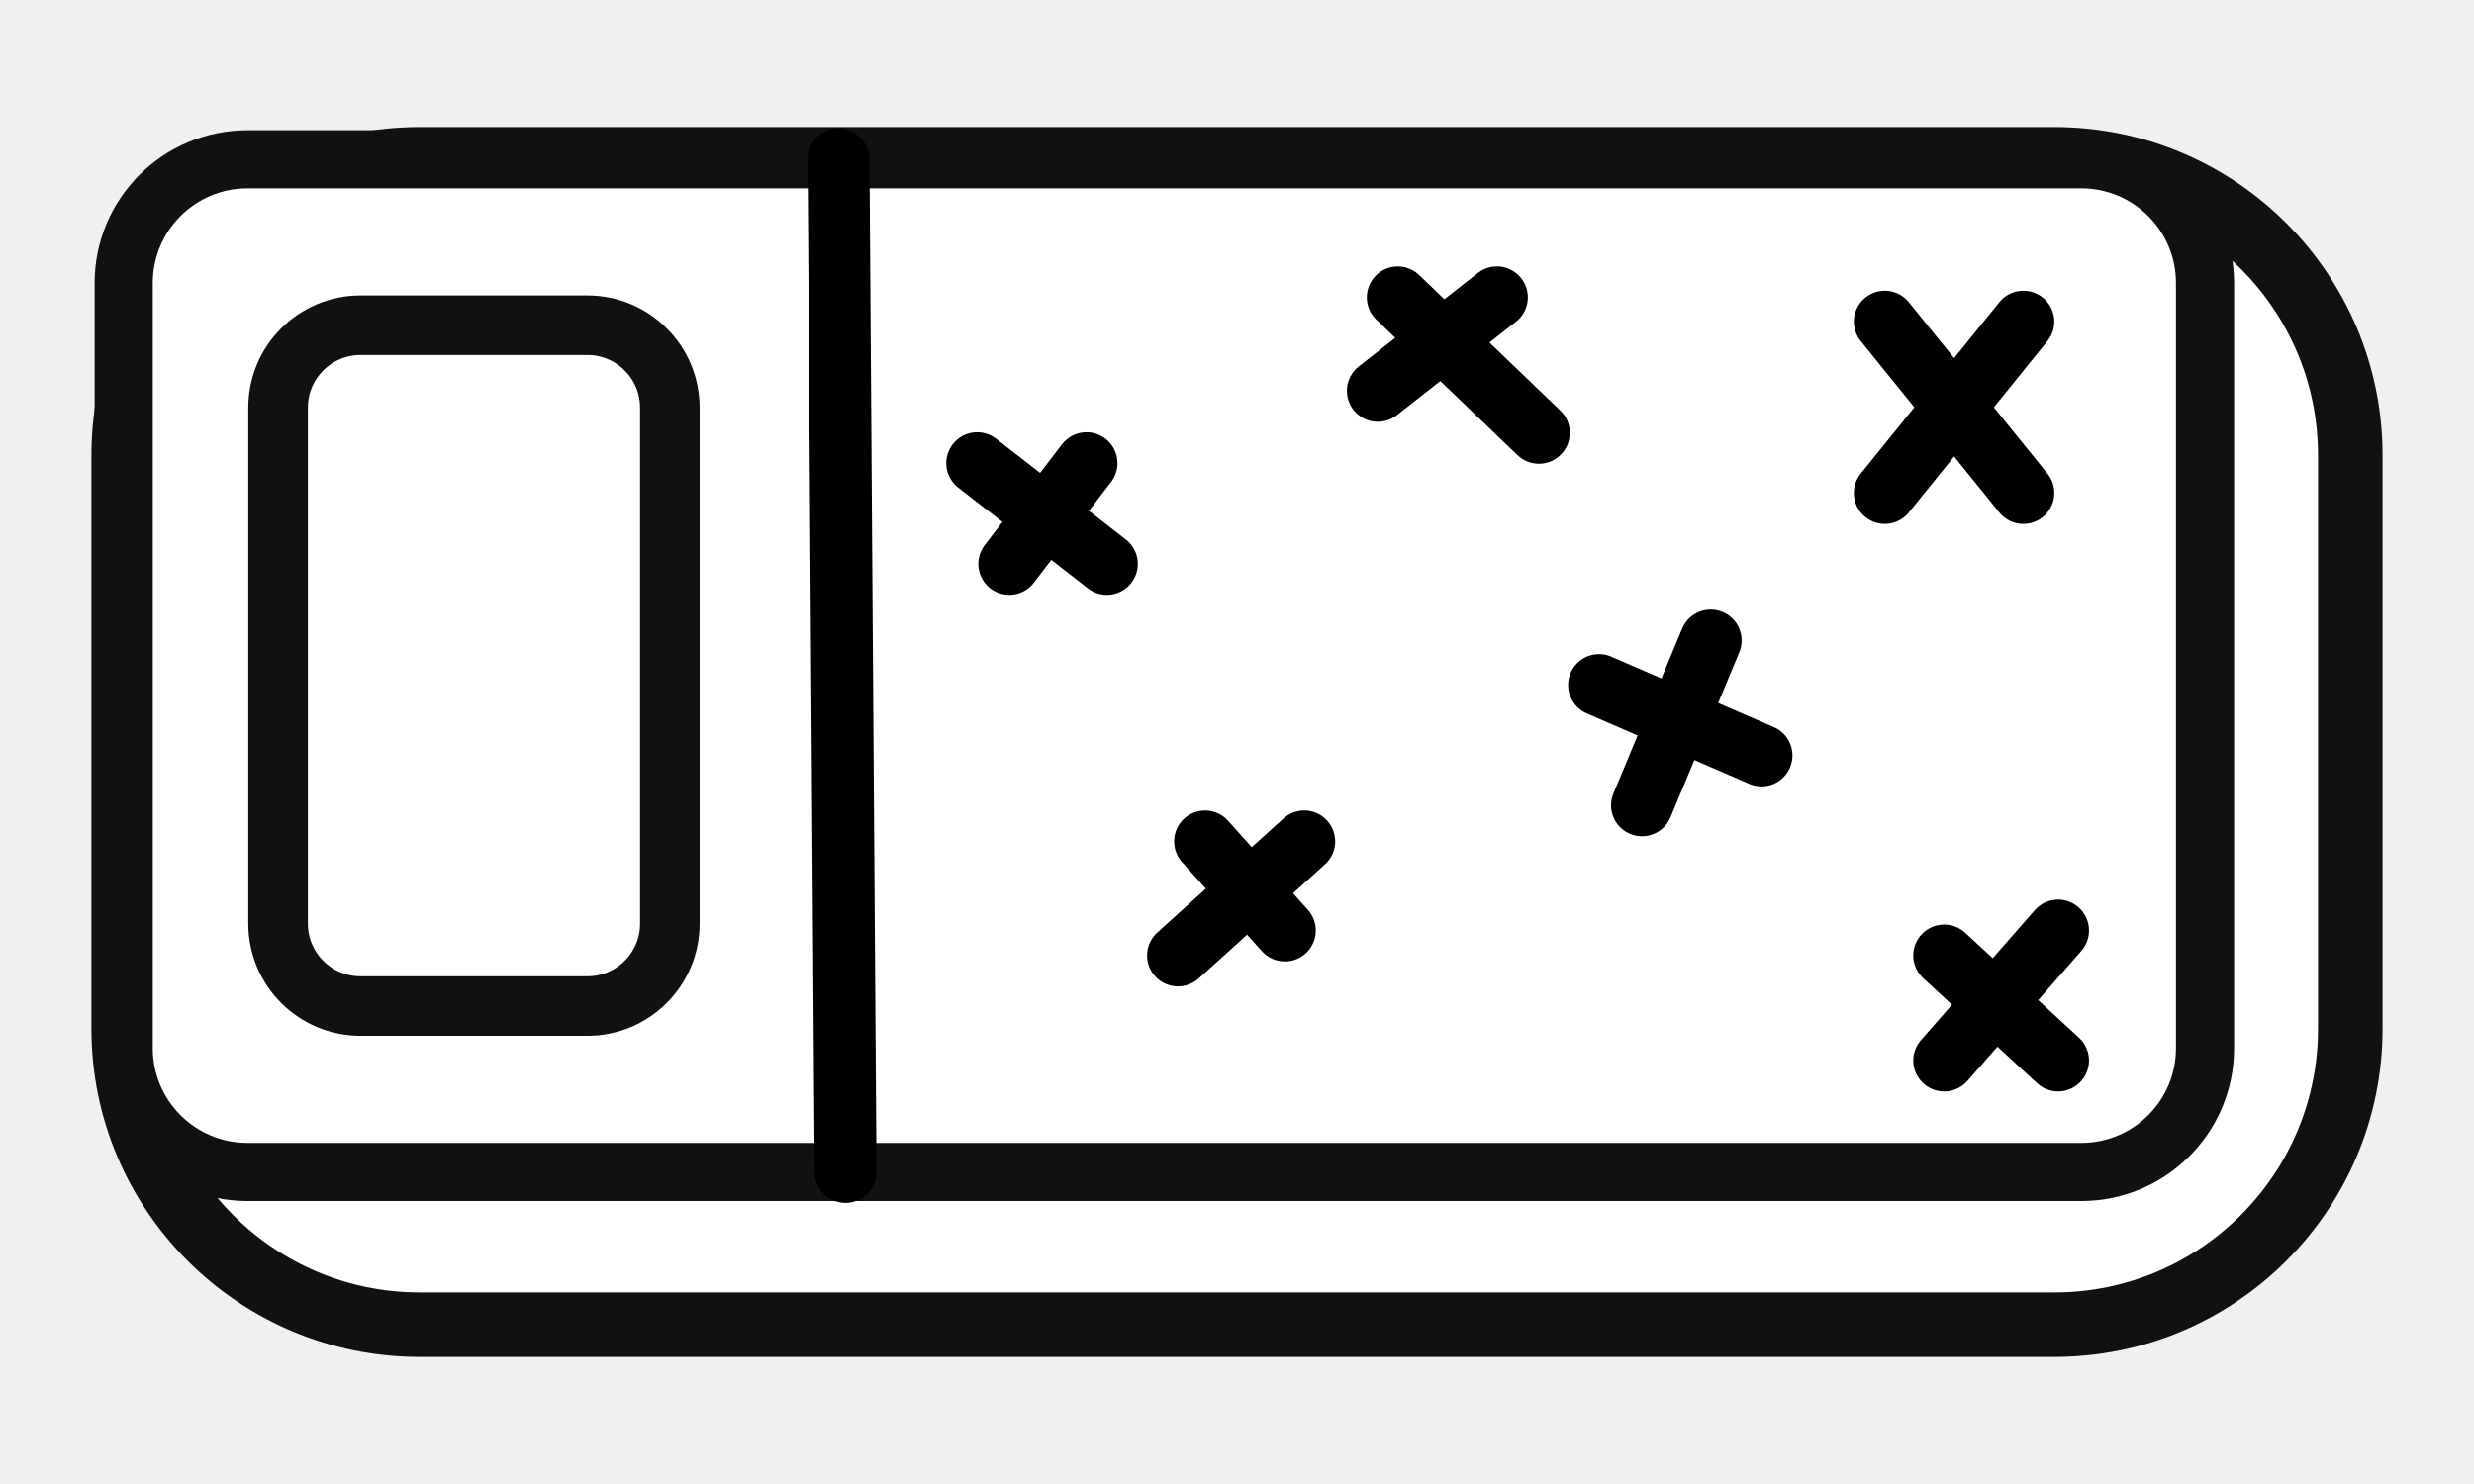
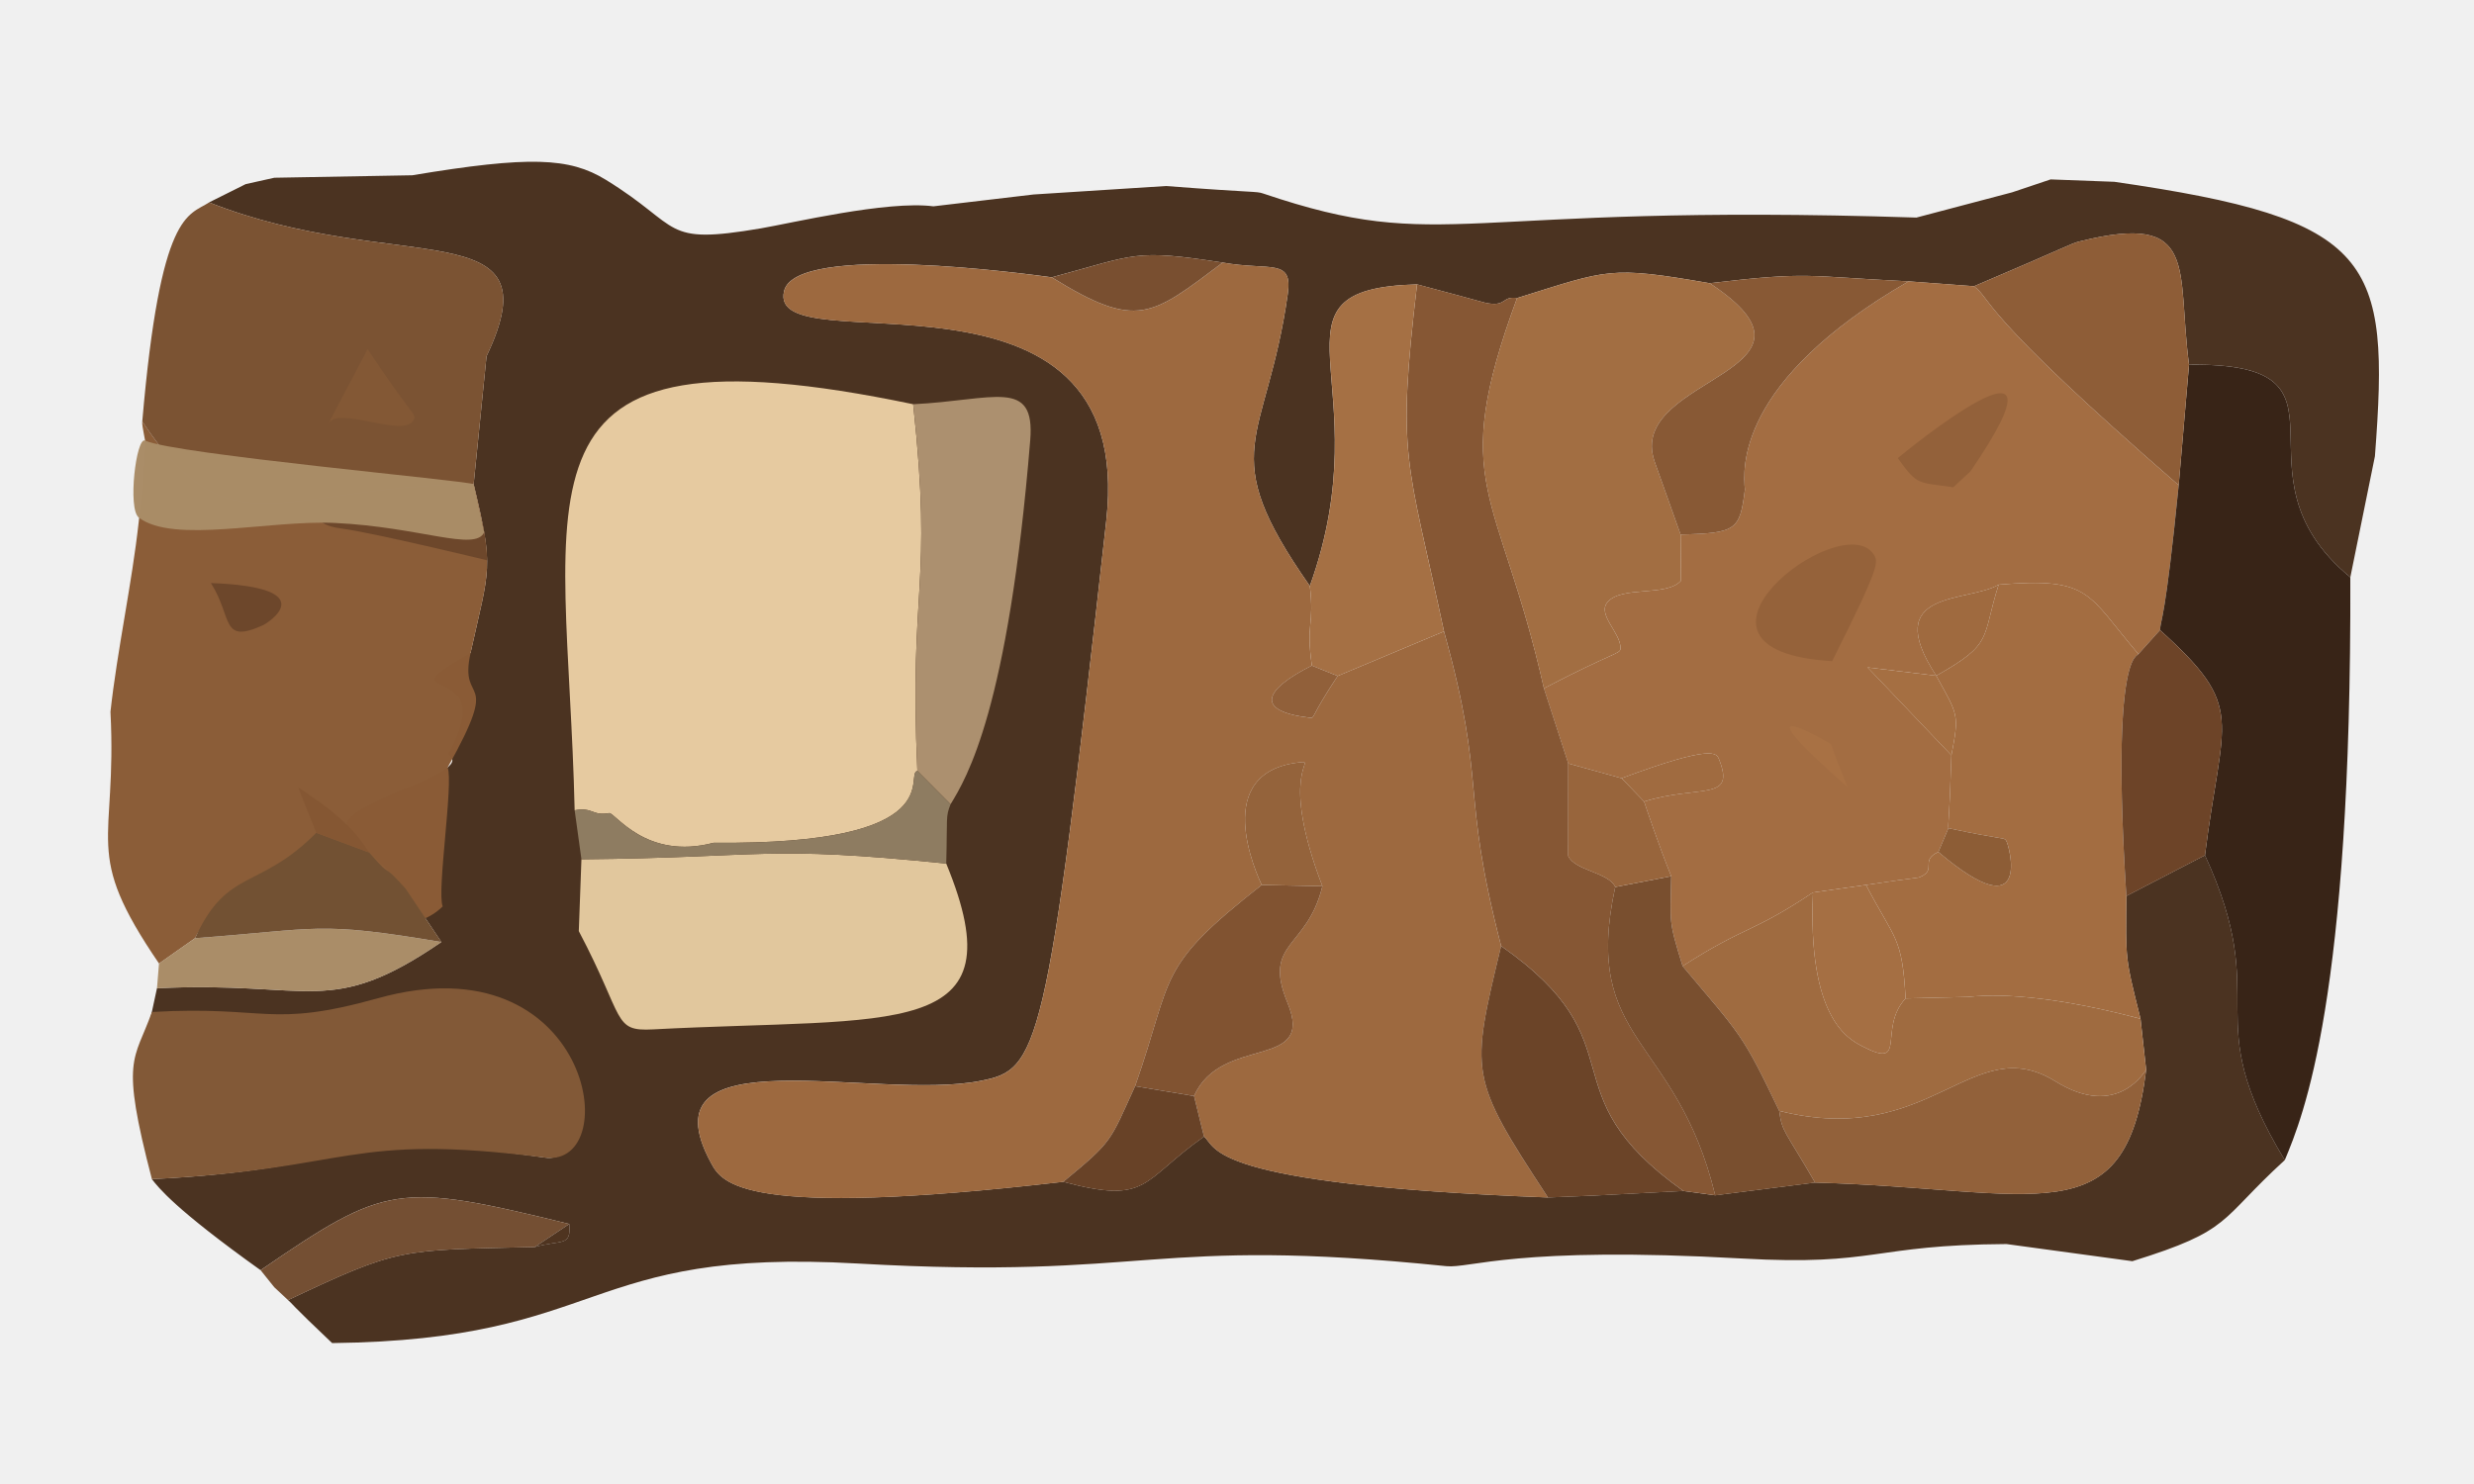
- <svg xmlns="http://www.w3.org/2000/svg" width="100%" height="100%" viewBox="0 0 120 72" version="1.1" xml:space="preserve" style="fill-rule:evenodd;clip-rule:evenodd;">
-   <path d="M114,22.085l0,27.829c0,7.924 -6.433,14.357 -14.357,14.357l-79.286,0c-7.924,0 -14.357,-6.433 -14.357,-14.357l0,-27.829c0,-7.924 6.433,-14.357 14.357,-14.357l79.286,0c7.924,0 14.357,6.433 14.357,14.357Z" style="fill:#fff;stroke:#111;stroke-width:3.13px;" />
-   <path d="M106.954,13.728l0,37.134c0,3.311 -2.689,6 -6,6l-88.954,0c-3.311,0 -6,-2.689 -6,-6l0,-37.134c0,-3.311 2.689,-6 6,-6l88.954,0c3.311,0 6,2.689 6,6Z" style="fill:#fff;stroke:#111;stroke-width:2.82px;" />
-   <path d="M32.491,19.779l0,25.033c0,2.208 -1.792,4 -4,4l-11.003,0c-2.208,0 -4,-1.792 -4,-4l0,-25.033c0,-2.208 1.792,-4 4,-4l11.003,0c2.208,0 4,1.792 4,4Z" style="fill:#fff;stroke:#111;stroke-width:2.89px;" />
-   <path d="M40.673,7.728l0.341,49.134" style="fill:none;stroke:#000;stroke-width:3px;stroke-linecap:round;stroke-linejoin:round;stroke-miterlimit:1.5;" />
-   <path d="M94.302,46.358l5.524,5.096" style="fill:none;stroke:#000;stroke-width:3px;stroke-linecap:round;stroke-linejoin:round;stroke-miterlimit:1.5;" />
-   <path d="M99.826,45.146l-5.524,6.309" style="fill:none;stroke:#000;stroke-width:3px;stroke-linecap:round;stroke-linejoin:round;stroke-miterlimit:1.5;" />
-   <path d="M72.606,14.426l-5.776,4.536" style="fill:none;stroke:#000;stroke-width:3px;stroke-linecap:round;stroke-linejoin:round;stroke-miterlimit:1.5;" />
-   <path d="M74.643,21.001l-6.846,-6.574" style="fill:none;stroke:#000;stroke-width:3px;stroke-linecap:round;stroke-linejoin:round;stroke-miterlimit:1.5;" />
-   <path d="M62.322,45.146l-3.872,-4.322" style="fill:none;stroke:#000;stroke-width:3px;stroke-linecap:round;stroke-linejoin:round;stroke-miterlimit:1.5;" />
-   <path d="M57.139,46.358l6.123,-5.535" style="fill:none;stroke:#000;stroke-width:3px;stroke-linecap:round;stroke-linejoin:round;stroke-miterlimit:1.5;" />
-   <path d="M98.142,15.606l-6.721,8.314" style="fill:none;stroke:#000;stroke-width:3px;stroke-linecap:round;stroke-linejoin:round;stroke-miterlimit:1.5;" />
-   <path d="M91.421,15.606l6.721,8.314" style="fill:none;stroke:#000;stroke-width:3px;stroke-linecap:round;stroke-linejoin:round;stroke-miterlimit:1.5;" />
-   <path d="M77.56,33.237l7.882,3.417" style="fill:none;stroke:#000;stroke-width:3px;stroke-linecap:round;stroke-linejoin:round;stroke-miterlimit:1.5;" />
-   <path d="M79.643,39.074l3.334,-7.999" style="fill:none;stroke:#000;stroke-width:3px;stroke-linecap:round;stroke-linejoin:round;stroke-miterlimit:1.5;" />
-   <path d="M52.701,22.473l-3.747,4.888" style="fill:none;stroke:#000;stroke-width:3px;stroke-linecap:round;stroke-linejoin:round;stroke-miterlimit:1.5;" />
-   <path d="M47.398,22.473l6.29,4.888" style="fill:none;stroke:#000;stroke-width:3px;stroke-linecap:round;stroke-linejoin:round;stroke-miterlimit:1.5;" />
+ <svg xmlns="http://www.w3.org/2000/svg" width="100%" height="100%" viewBox="0 0 120 72" version="1.1" xml:space="preserve" style="fill-rule:evenodd;clip-rule:evenodd;stroke-linejoin:round;stroke-miterlimit:2;">
+   <g>
+     <path d="M99.465,8.705l3.091,0.116c12.623,1.818 13.372,3.737 12.638,13.315l-1.193,5.872c-6.196,-5.112 1.061,-10.425 -7.823,-10.313c-0.621,-4.673 0.539,-7.437 -5.306,-5.983c-0.45,0.112 -0.379,0.161 -5.123,2.175c-1.059,-0.079 -2.118,-0.158 -3.178,-0.237c-4.99,-0.241 -4.775,-0.49 -9.642,0.09c-4.89,-0.848 -4.89,-0.666 -9.345,0.721c-0.72,-0.105 -0.513,0.385 -1.36,0.262c-0.288,-0.042 0,-0 -3.492,-0.926c-7.886,0.216 -1.631,4.724 -5.199,14.633c-4.679,-6.674 -2.112,-6.824 -1.07,-14.169c0.248,-1.751 -0.849,-1.11 -3.159,-1.522c-4.325,-0.668 -4.164,-0.393 -8.287,0.715c-1.04,-0.143 -12.423,-1.711 -12.986,0.667c-0.886,3.741 17.141,-2.472 15.629,11.132c-2.897,26.064 -3.293,26.635 -6.113,27.19c-5.085,1.002 -16.482,-2.333 -13.06,3.976c0.527,0.972 1.481,2.731 17.084,0.918c4.175,1.118 3.768,-0.043 6.829,-2.194c0.627,0.503 0.022,2.318 16.684,2.954l2.062,-0.084c1.501,-0.077 3.001,-0.154 4.502,-0.231l1.546,0.21c1.615,-0.206 3.23,-0.412 4.845,-0.618c10.831,0.3 15.054,2.685 16.059,-5.47c-0.091,-0.826 -0.182,-1.652 -0.274,-2.478c-0.76,-3.032 -0.713,-2.838 -0.687,-5.955c1.271,-0.659 2.542,-1.319 3.813,-1.978c3.353,7.304 -0.442,7.661 3.872,14.792c-3.226,2.947 -2.522,3.395 -7.393,4.905c-2.035,-0.277 -4.071,-0.555 -6.106,-0.832c-6.578,0.041 -6.275,1.07 -12.822,0.702c-10.985,-0.618 -13.192,0.49 -14.352,0.371c-14.493,-1.484 -14.213,0.687 -28.545,-0.128c-13.471,-0.766 -12.093,3.703 -25.494,3.86c-2.044,-1.935 -1.95,-1.932 -2.14,-2.087c5.383,-2.548 5.413,-2.424 11.962,-2.574c1.323,-0.37 1.775,-0.002 1.679,-1.119c-8.354,-2.044 -8.882,-1.926 -14.972,2.243c-4.152,-2.967 -4.957,-4.01 -5.273,-4.419c9.78,-0.471 9.45,-2.442 19.072,-1.044c2.974,0.432 2.858,-9.004 -7.487,-6.118c-5.284,1.474 -5.89,-0.739 -12.077,1.338c0.247,-1.145 0.494,-2.29 0.74,-3.436c7.522,-0.369 8.362,1.473 13.794,-2.243l-1.744,-2.598c-1.364,-1.513 -1.465,-1.322 -2.8,-2.853c-0.802,-1.286 6.377,-2.689 4.87,-3.665c2.68,-4.781 -3.462,-2.299 1.089,-4.909c0.918,-4.151 1.155,-4.033 0.151,-8.187c0.208,-2.07 0.417,-4.14 0.625,-6.21c3.384,-7.114 -4.374,-3.871 -13.457,-7.463l1.775,-0.886l1.389,-0.309c2.23,-0.04 4.459,-0.08 6.689,-0.12c5.693,-0.948 7.622,-0.863 9.381,0.214c3.759,2.303 2.658,3.189 7.526,2.362c1.459,-0.248 6.131,-1.362 8.373,-1.07c1.618,-0.191 3.236,-0.383 4.854,-0.574c2.142,-0.137 4.285,-0.274 6.427,-0.411c4.362,0.337 4.359,0.245 4.711,0.363c8.894,3.006 9.131,0.434 31.687,1.168c1.547,-0.408 3.094,-0.816 4.64,-1.224c0.623,-0.209 1.246,-0.418 1.869,-0.627Z" style="fill:#4b3321;fill-opacity:1;" />
+     <path d="M59.304,12.74c2.311,0.411 3.408,-0.23 3.159,1.522c-1.042,7.344 -3.609,7.495 1.07,14.169c0.224,1.946 -0.198,1.736 0.096,3.862c-2.324,1.167 -2.796,2.214 -0.09,2.53c0.245,0.029 0,-0 1.342,-2.025c1.719,-0.721 3.439,-1.441 5.158,-2.162c2.109,7.585 0.764,7.512 2.772,15.264c-1.488,6.213 -1.575,6.334 2.274,12.2c-16.662,-0.636 -16.058,-2.45 -16.684,-2.954c-0.162,-0.656 -0.324,-1.312 -0.486,-1.969c1.34,-3.012 5.905,-1.209 4.536,-4.52c-1.23,-2.976 0.956,-2.605 1.691,-5.662c-2.095,-5.484 -0.373,-6.073 -1.003,-6.016c-4.515,0.408 -2.162,5.48 -1.94,5.959c-5.197,4.071 -4.241,4.351 -6.142,9.762c-1.245,2.73 -1.071,2.645 -3.485,4.641c-15.603,1.813 -16.557,0.054 -17.084,-0.918c-3.422,-6.31 7.975,-2.975 13.06,-3.976c2.82,-0.556 3.216,-1.126 6.113,-27.19c1.512,-13.605 -16.515,-7.391 -15.629,-11.132c0.563,-2.378 11.946,-0.81 12.986,-0.667c4.157,2.577 4.826,1.878 8.287,-0.715Z" style="fill:#9d693f;fill-opacity:1;" />
+     <path d="M92.571,13.651c1.059,0.079 2.118,0.158 3.178,0.237c0.912,0.696 0.117,1.133 9.927,9.653c-0.656,6.622 -0.871,6.463 -0.906,7.029l-1.046,1.165c-2.498,-2.915 -2.284,-3.747 -6.781,-3.369c-1.471,0.885 -5.788,0.202 -3.027,4.418c-1.11,-0.135 -2.22,-0.269 -3.33,-0.404c1.355,1.422 2.711,2.843 4.066,4.265c-0.1,3.297 -0.172,3.254 -0.145,3.538l-0.488,1.152c-0.902,0.407 -0.067,0.844 -0.858,1.201c-0.183,0.083 -0,0 -2.653,0.398c-0.857,0.122 -1.713,0.244 -2.57,0.366c-2.966,1.987 -3.211,1.575 -6.324,3.572c-0.694,-2.244 -0.594,-2.058 -0.552,-4.362c-0.612,-1.51 -1.219,-3.33 -1.316,-3.621c2.691,-0.835 4.457,0.02 3.632,-2.056c-0.116,-0.291 -0.289,-0.728 -4.722,0.926c-0.863,-0.239 -1.725,-0.478 -2.588,-0.717c-0.394,-1.215 -0.787,-2.43 -1.181,-3.644c3.439,-1.794 3.704,-1.658 3.714,-1.938c0.027,-0.759 -1.164,-1.647 -0.616,-2.261c0.702,-0.786 2.848,-0.238 3.551,-1.025c-0.006,-0.747 -0.013,-1.494 -0.019,-2.24c2.715,-0.067 2.876,-0.215 3.119,-2.181c-0.086,-0.965 -0.465,-5.237 7.936,-10.102Z" style="fill:#a36d42;fill-opacity:1;" />
+     <path d="M44.293,19.612c0.968,8.928 -0.207,8.7 0.203,17.792c-0.663,0.132 1.733,3.6 -9.882,3.485c-3.291,0.87 -4.795,-1.488 -5.068,-1.439c-0.838,0.148 -0.758,-0.299 -1.673,-0.138c-0.357,-15.669 -3.898,-23.946 16.42,-19.7Z" style="fill:#e6caa0;fill-opacity:1;" />
+     <path d="M6.902,20.45c4.257,6.459 6.765,3.111 16.074,3.043c1.005,4.154 0.767,4.036 -0.151,8.187c-0.593,2.681 1.568,0.776 -1.112,5.557c0.292,0.733 -0.533,6.006 -0.241,6.739c-2.783,2.803 -10.455,-1.881 -12.012,1.542l-1.747,1.23c-3.765,-5.52 -2.018,-5.69 -2.355,-12.214c0.328,-2.99 1.041,-6.215 1.369,-9.205c0.159,-1.453 0.255,-2.313 0.331,-3.716c0.013,-0.242 -0.184,-0.912 -0.157,-1.163Z" style="fill:#8a5c37;fill-opacity:0.99;" />
+     <path d="M14.475,24.317c4.057,0.357 8.598,-0.015 8.927,1.062c0.131,0.428 0.234,1.807 0.234,1.807c0,0 -5.503,-1.335 -7.076,-1.544c-1.555,-0.206 -0.826,-0.771 -2.085,-1.325Z" style="fill:#6d472b;fill-opacity:1;" />
+     <path d="M106.178,17.696c8.884,-0.112 1.627,5.201 7.823,10.313c0.066,20.474 -2.288,26.137 -3.179,28.279c-4.315,-7.131 -0.519,-7.488 -3.872,-14.792c0.842,-6.752 2.028,-7.128 -2.18,-10.926c0.035,-0.566 0.25,-0.407 0.906,-7.029c0.167,-1.948 0.335,-3.897 0.502,-5.845Z" style="fill:#382417;fill-opacity:1;" />
+     <path d="M10.143,9.82c9.083,3.592 16.841,0.349 13.457,7.463c-0.208,2.07 -0.417,4.14 -0.625,6.21c-9.309,0.068 -11.817,3.416 -16.074,-3.043c0.88,-10.254 2.232,-9.967 3.242,-10.631Z" style="fill:#7a5232;fill-opacity:0.99;" />
+     <path d="M68.733,13.797c3.492,0.926 3.203,0.884 3.492,0.926c0.847,0.123 0.641,-0.366 1.36,-0.262c-3.375,9.166 -0.89,9.206 1.303,18.935c0.394,1.215 0.787,2.43 1.181,3.644c-0,0.359 -0.003,4.489 -0.003,4.489c0.318,0.713 1.963,0.792 2.281,1.505c-1.645,7.585 2.959,7.158 4.849,14.959l-1.546,-0.21c-6.789,-4.837 -1.98,-7.082 -8.837,-11.885c-2.008,-7.752 -0.663,-7.679 -2.772,-15.264c-1.803,-8.452 -2.301,-8.387 -1.307,-16.838Z" style="fill:#865734;fill-opacity:1;" />
+     <path d="M96.943,28.366c4.497,-0.379 4.283,0.454 6.781,3.369c-0.048,0.116 -1.341,-0.086 -0.586,11.739c-0.026,3.117 -0.073,2.923 0.687,5.955c-5.207,-1.384 -7.707,-1.129 -8.368,-1.061c-1.009,0.024 -2.018,0.048 -3.027,0.072c-0.164,-3.019 -0.507,-2.801 -1.921,-5.505c2.653,-0.398 2.47,-0.316 2.653,-0.398c0.79,-0.356 -0.044,-0.794 0.858,-1.201c4.609,3.91 3.429,-0.382 3.281,-0.562c-0.124,-0.151 0,0 -2.794,-0.59c-0.027,-0.284 0.045,-0.241 0.145,-3.538c0.392,-2.027 0.32,-1.938 -0.736,-3.861c2.807,-1.582 2.183,-1.774 3.027,-4.418Z" style="fill:#a36d41;fill-opacity:1;" />
+     <path d="M82.929,13.741c6.502,4.297 -3.783,4.508 -2.732,8.458c0.08,0.302 0.098,0.277 1.319,3.735c0.006,0.747 0.013,1.494 0.019,2.24c-0.702,0.786 -2.848,0.238 -3.551,1.025c-0.548,0.614 0.643,1.502 0.616,2.261c-0.01,0.279 -0.275,0.144 -3.714,1.938c-2.193,-9.729 -4.678,-9.77 -1.303,-18.935c4.455,-1.387 4.455,-1.57 9.345,-0.721Z" style="fill:#a26e42;fill-opacity:1;" />
+     <path d="M45.897,41.898c3.562,8.653 -2.454,7.426 -14.227,8.045c-1.962,0.103 -1.339,-0.49 -3.596,-4.768c0.043,-1.162 0.085,-2.323 0.128,-3.485c9.045,-0.083 8.795,-0.697 17.695,0.208Z" style="fill:#e1c79d;fill-opacity:1;" />
+     <path d="M7.368,49.099c5.634,-0.321 5.681,0.806 10.965,-0.667c10.345,-2.885 12.006,8.228 8.107,7.733c-9.646,-1.224 -9.292,0.573 -19.072,1.044c-1.554,-5.945 -0.853,-5.704 -0,-8.11Z" style="fill:#825937;fill-opacity:1;" />
+     <path d="M87.938,43.301c-0.267,6.067 1.694,7.094 2.372,7.45c2.271,1.191 0.745,-0.813 2.119,-2.311c1.009,-0.024 2.018,-0.048 3.027,-0.072c0.661,-0.068 3.161,-0.323 8.368,1.061c0.091,0.826 0.182,1.652 0.274,2.478c-0.038,0.005 -1.356,2.447 -4.403,0.556c-4.03,-2.501 -6.026,3.292 -13.396,1.434c-1.816,-3.802 -1.847,-3.638 -4.686,-7.025c3.113,-1.996 3.357,-1.584 6.324,-3.572Z" style="fill:#9f6b40;fill-opacity:1;" />
+     <path d="M68.733,13.797c-0.995,8.45 -0.496,8.386 1.307,16.838c-1.719,0.721 -3.439,1.441 -5.158,2.162l-1.252,-0.505c-0.294,-2.125 0.128,-1.915 -0.096,-3.862c3.568,-9.909 -2.687,-14.417 5.199,-14.633Z" style="fill:#a57044;fill-opacity:1;" />
+     <path d="M44.293,19.612c3.901,-0.188 5.927,-1.305 5.678,1.745c-1.066,13.058 -3.083,16.38 -3.865,17.666l-1.61,-1.619c-0.41,-9.093 0.765,-8.864 -0.203,-17.792Z" style="fill:#ac906f;fill-opacity:1;" />
+     <path d="M104.098,51.907c-1.005,8.155 -5.228,5.77 -16.059,5.47c-1.482,-2.57 -1.6,-2.435 -1.739,-3.48c7.37,1.858 9.365,-3.935 13.396,-1.434c3.047,1.891 4.365,-0.552 4.403,-0.556Z" style="fill:#92613a;fill-opacity:1;" />
+     <path d="M95.749,13.887c4.743,-2.014 4.673,-2.063 5.123,-2.175c5.845,-1.454 4.685,1.31 5.306,5.983c-0.167,1.948 -0.335,3.897 -0.502,5.845c-9.81,-8.52 -9.015,-8.957 -9.927,-9.653Z" style="fill:#8e5d37;fill-opacity:1;" />
+     <path d="M81.062,42.51c-0.042,2.304 -0.142,2.118 0.552,4.362c2.839,3.387 2.87,3.223 4.686,7.025c0.139,1.044 0.257,0.909 1.739,3.48c-1.615,0.206 -3.23,0.412 -4.845,0.618c-1.89,-7.801 -6.494,-7.374 -4.849,-14.959c0.906,-0.175 1.811,-0.35 2.717,-0.525Z" style="fill:#794f2f;fill-opacity:1;" />
+     <path d="M92.571,13.651c-8.401,4.864 -8.022,9.137 -7.936,10.102c-0.244,1.966 -0.404,2.114 -3.119,2.181c-1.221,-3.458 -1.238,-3.433 -1.319,-3.735c-1.051,-3.949 9.234,-4.161 2.732,-8.458c4.867,-0.581 4.652,-0.331 9.642,-0.09Z" style="fill:#885935;fill-opacity:1;" />
+     <path d="M46.106,39.023c-0.245,0.624 -0.149,0.579 -0.209,2.875c-8.9,-0.904 -8.65,-0.291 -17.695,-0.208c-0.11,-0.793 -0.219,-1.585 -0.329,-2.378c0.915,-0.161 0.836,0.285 1.673,0.138c0.273,-0.048 1.777,2.31 5.068,1.439c11.615,0.115 9.218,-3.353 9.882,-3.485l1.61,1.619Z" style="fill:#8e7c61;fill-opacity:1;" />
+     <path d="M72.811,45.899c6.857,4.803 2.048,7.048 8.837,11.885c-1.501,0.077 -3.001,0.154 -4.502,0.231l-2.062,0.084c-3.849,-5.866 -3.762,-5.987 -2.274,-12.2Z" style="fill:#6b4428;fill-opacity:1;" />
+     <path d="M61.199,42.937c0.981,0.019 1.962,0.038 2.943,0.057c-0.734,3.058 -2.92,2.687 -1.691,5.662c1.368,3.311 -3.196,1.508 -4.536,4.52c-0.953,-0.159 -1.905,-0.318 -2.858,-0.478c1.901,-5.411 0.946,-5.69 6.142,-9.762Z" style="fill:#815331;fill-opacity:1;" />
+     <path d="M104.77,30.57c4.208,3.798 3.023,4.173 2.18,10.926c-1.271,0.659 -2.542,1.319 -3.813,1.978c-0.754,-11.825 0.538,-11.622 0.586,-11.739l1.046,-1.165Z" style="fill:#6d4428;fill-opacity:1;" />
+     <path d="M27.613,59.385l-1.679,1.119c-6.55,0.151 -6.579,0.027 -11.962,2.574l-0.671,-0.627l-0.66,-0.824c6.09,-4.169 6.618,-4.287 14.972,-2.243Z" style="fill:#714c2f;fill-opacity:0.98;" />
+     <path d="M9.459,45.519c6.073,-0.448 5.863,-0.839 11.95,0.187c-5.432,3.715 -6.271,1.874 -13.794,2.243l0.097,-1.2l1.747,-1.23Z" style="fill:#aa8c67;fill-opacity:0.99;" />
+     <path d="M7.037,21.375c1.416,0.665 15.741,1.952 15.938,2.118l0.511,2.336c-0.444,0.943 -3.101,-0.26 -7.238,-0.456c-3.191,-0.151 -7.824,1.023 -9.514,-0.259c-0.554,-0.42 -0.125,-3.94 0.302,-3.739Z" style="fill:#aa8c67;fill-opacity:0.99;" />
+     <path d="M15.339,40.406l2.568,0.955c1.335,1.531 0.395,0.233 1.76,1.746l1.744,2.598c-6.087,-1.026 -5.878,-0.635 -11.95,-0.187c1.557,-3.423 3.096,-2.309 5.879,-5.112Z" style="fill:#725133;fill-opacity:1;" />
+     <path d="M87.938,43.301c0.857,-0.122 1.713,-0.244 2.57,-0.366c1.415,2.704 1.758,2.486 1.921,5.505c-1.374,1.499 0.152,3.502 -2.119,2.311c-0.678,-0.355 -2.639,-1.383 -2.372,-7.45Z" style="fill:#a56f43;fill-opacity:1;" />
+     <path d="M88.868,32.077c-8.649,-0.51 0.376,-7.429 1.979,-5.225c0.289,0.397 0.378,0.521 -1.979,5.225Z" style="fill:#95623a;fill-opacity:1;" />
+     <path d="M76.068,37.042c0.863,0.239 1.725,0.478 2.588,0.717c0.363,0.377 0.727,0.754 1.09,1.13c0.097,0.291 0.705,2.111 1.316,3.621c-0.906,0.175 -1.811,0.35 -2.717,0.525c-0.318,-0.713 -1.963,-0.792 -2.281,-1.505c0,0 0.003,-4.13 0.003,-4.489Z" style="fill:#98653c;fill-opacity:1;" />
+     <path d="M59.304,12.74c-3.46,2.593 -4.13,3.292 -8.287,0.715c4.122,-1.108 3.961,-1.383 8.287,-0.715Z" style="fill:#794f30;" />
+     <path d="M55.057,52.699c0.953,0.159 1.905,0.318 2.858,0.478c0.162,0.656 0.324,1.312 0.486,1.969c-3.061,2.151 -2.654,3.313 -6.829,2.194c2.414,-1.995 2.24,-1.91 3.485,-4.641Z" style="fill:#684227;fill-opacity:1;" />
+     <path d="M61.199,42.937c-0.222,-0.479 -2.576,-5.551 1.94,-5.959c0.63,-0.057 -1.092,0.532 1.003,6.016c-0.981,-0.019 -1.962,-0.038 -2.943,-0.057Z" style="fill:#94633b;fill-opacity:1;" />
+     <path d="M92.051,22.228c0.175,-0.163 9.026,-7.403 3.527,0.637l-0.835,0.777c-1.72,-0.258 -1.719,-0.056 -2.691,-1.414Z" style="fill:#93613a;fill-opacity:1;" />
+     <path d="M96.943,28.366c-0.844,2.645 -0.22,2.837 -3.027,4.418c-2.76,-4.217 1.556,-3.534 3.027,-4.418Z" style="fill:#9f6a3f;fill-opacity:1;" />
+     <path d="M17.833,16.938c2.081,3.157 2.37,3.133 2.248,3.41c-0.435,0.985 -3.741,-0.737 -4.176,0.248c0.643,-1.219 1.286,-2.439 1.928,-3.658Z" style="fill:#835835;fill-opacity:1;" />
+     <path d="M90.585,32.381c1.11,0.135 2.22,0.269 3.33,0.404c1.056,1.923 1.128,1.833 0.736,3.861c-1.355,-1.422 -2.711,-2.843 -4.066,-4.265Z" style="fill:#a56f42;fill-opacity:1;" />
+     <path d="M94.506,40.183c2.794,0.59 2.67,0.44 2.794,0.59c0.147,0.18 1.327,4.472 -3.281,0.562l0.488,-1.152Z" style="fill:#8d5d36;fill-opacity:1;" />
+     <path d="M78.656,37.759c4.432,-1.654 4.606,-1.216 4.722,-0.926c0.826,2.077 -0.941,1.221 -3.632,2.056c-0.363,-0.377 -0.727,-0.754 -1.09,-1.13Z" style="fill:#a06b40;fill-opacity:1;" />
+     <path d="M63.629,32.292l1.252,0.505c-1.342,2.025 -1.096,2.053 -1.342,2.025c-2.706,-0.315 -2.234,-1.362 0.09,-2.53Z" style="fill:#91603a;fill-opacity:1;" />
+     <path d="M10.229,28.288c5.51,0.206 2.762,1.939 2.522,2.048c-2.058,0.934 -1.452,-0.375 -2.522,-2.048Z" style="fill:#6d472b;fill-opacity:1;" />
+     <path d="M14.464,38.207c1.507,0.976 2.641,1.868 3.442,3.155l-2.568,-0.955c-0.292,-0.733 -0.583,-1.466 -0.875,-2.2Z" style="fill:#855733;fill-opacity:1;" />
+     <path d="M77.147,58.015c1.501,-0.077 3.001,-0.154 4.502,-0.231c-1.501,0.077 -3.001,0.154 -4.502,0.231Z" style="fill:#644026;" />
+     <path d="M27.613,59.385c0.096,1.116 -0.356,0.749 -1.679,1.119l1.679,-1.119Z" style="fill:#4f3420;fill-opacity:1;" />
+     <path d="M89.618,38.185c-0.159,-0.136 -5.596,-4.805 -0.893,-2.134c0.192,0.109 0,0 0.893,2.134Z" style="fill:#a87144;fill-opacity:1;" />
+   </g>
</svg>
